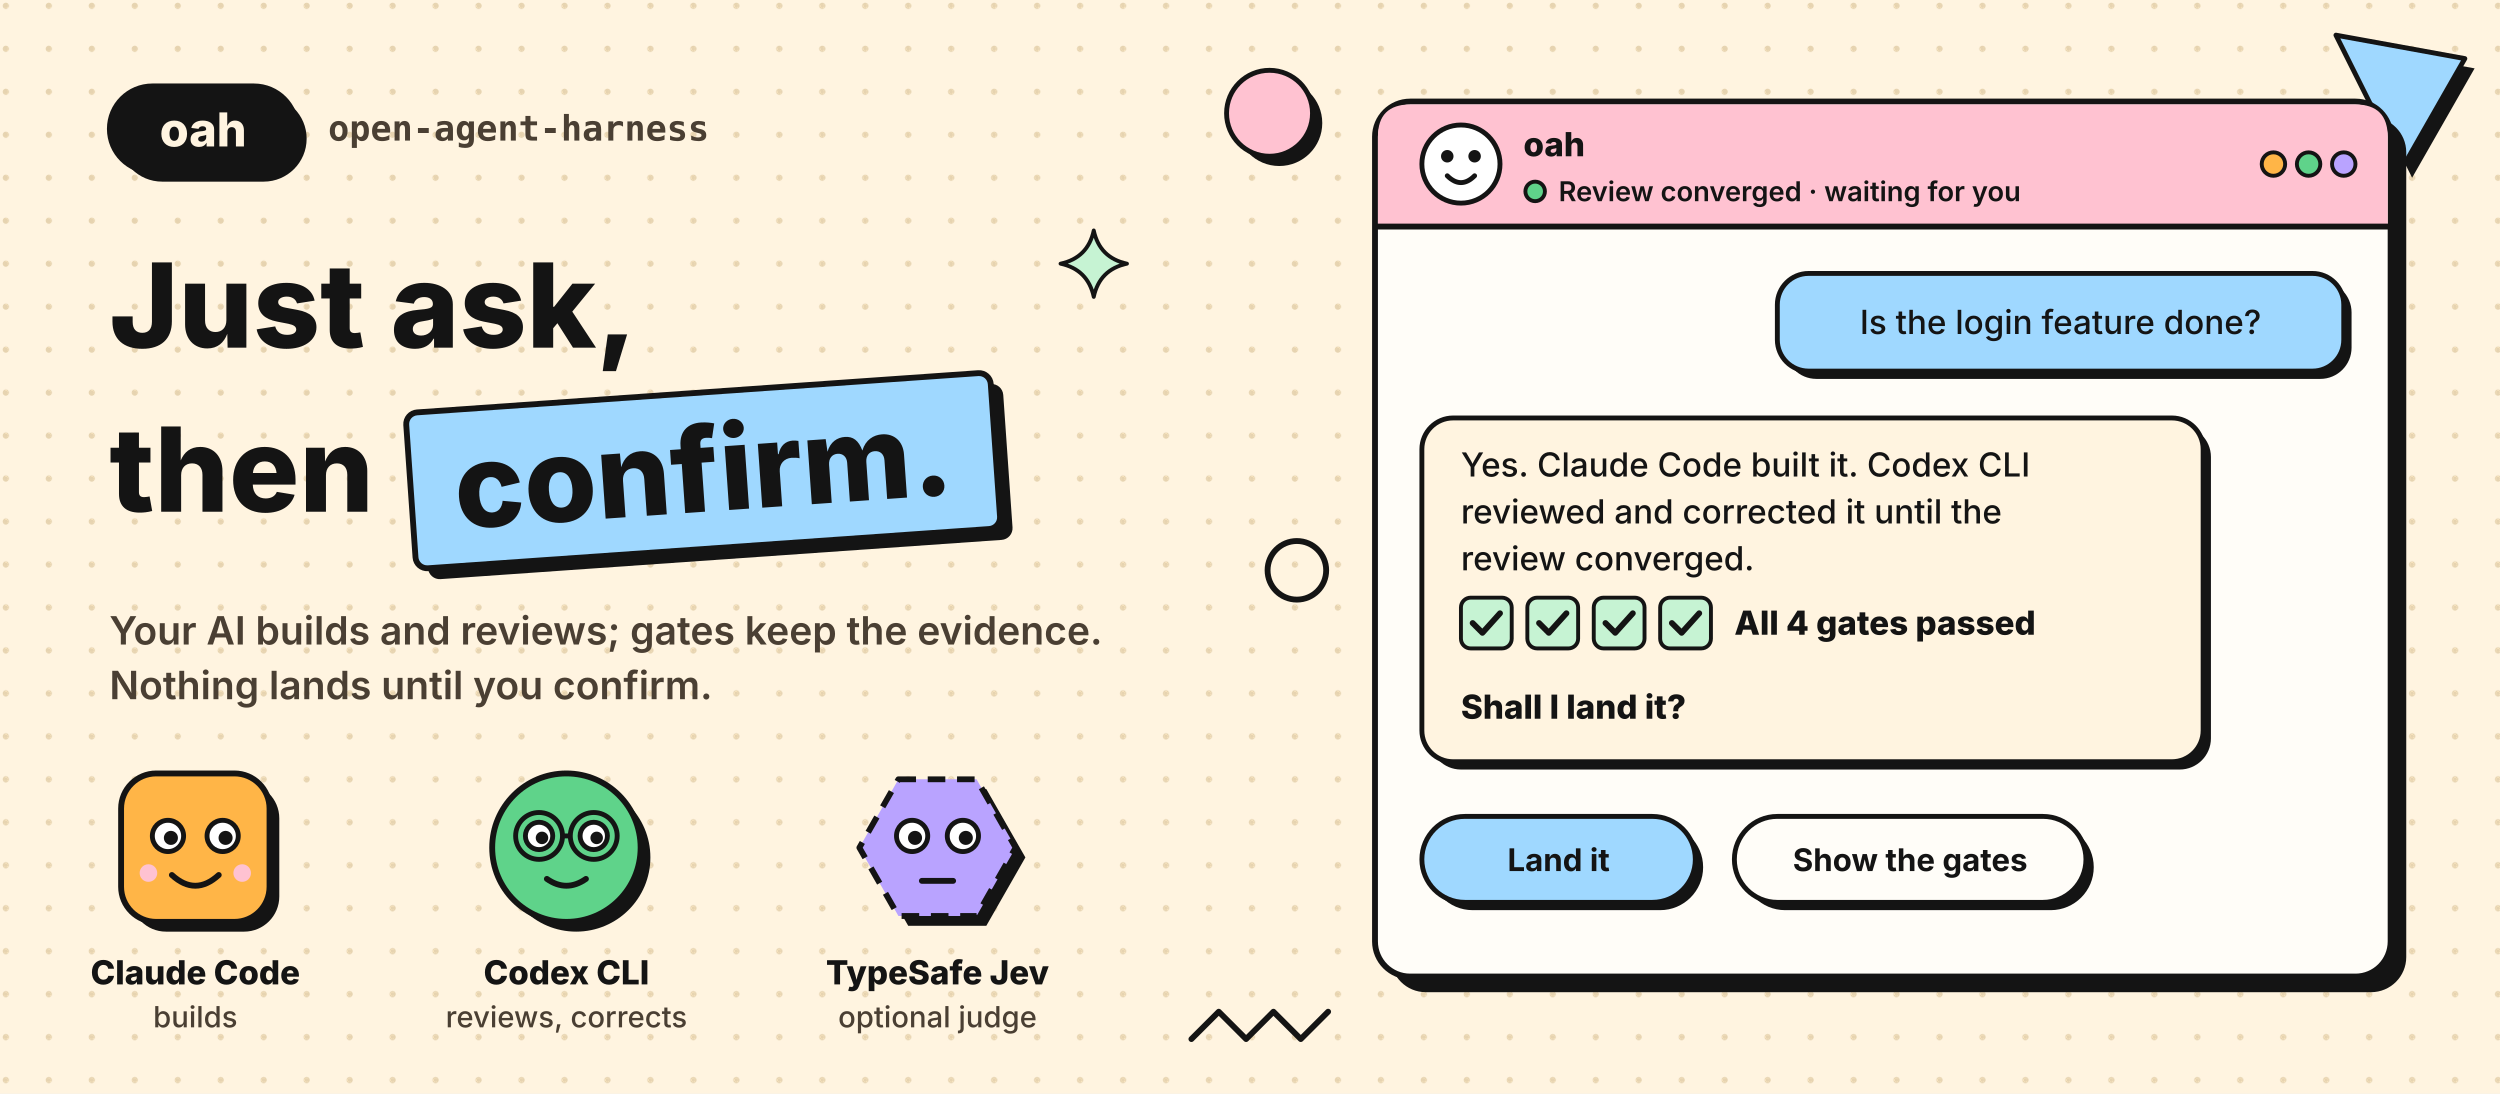
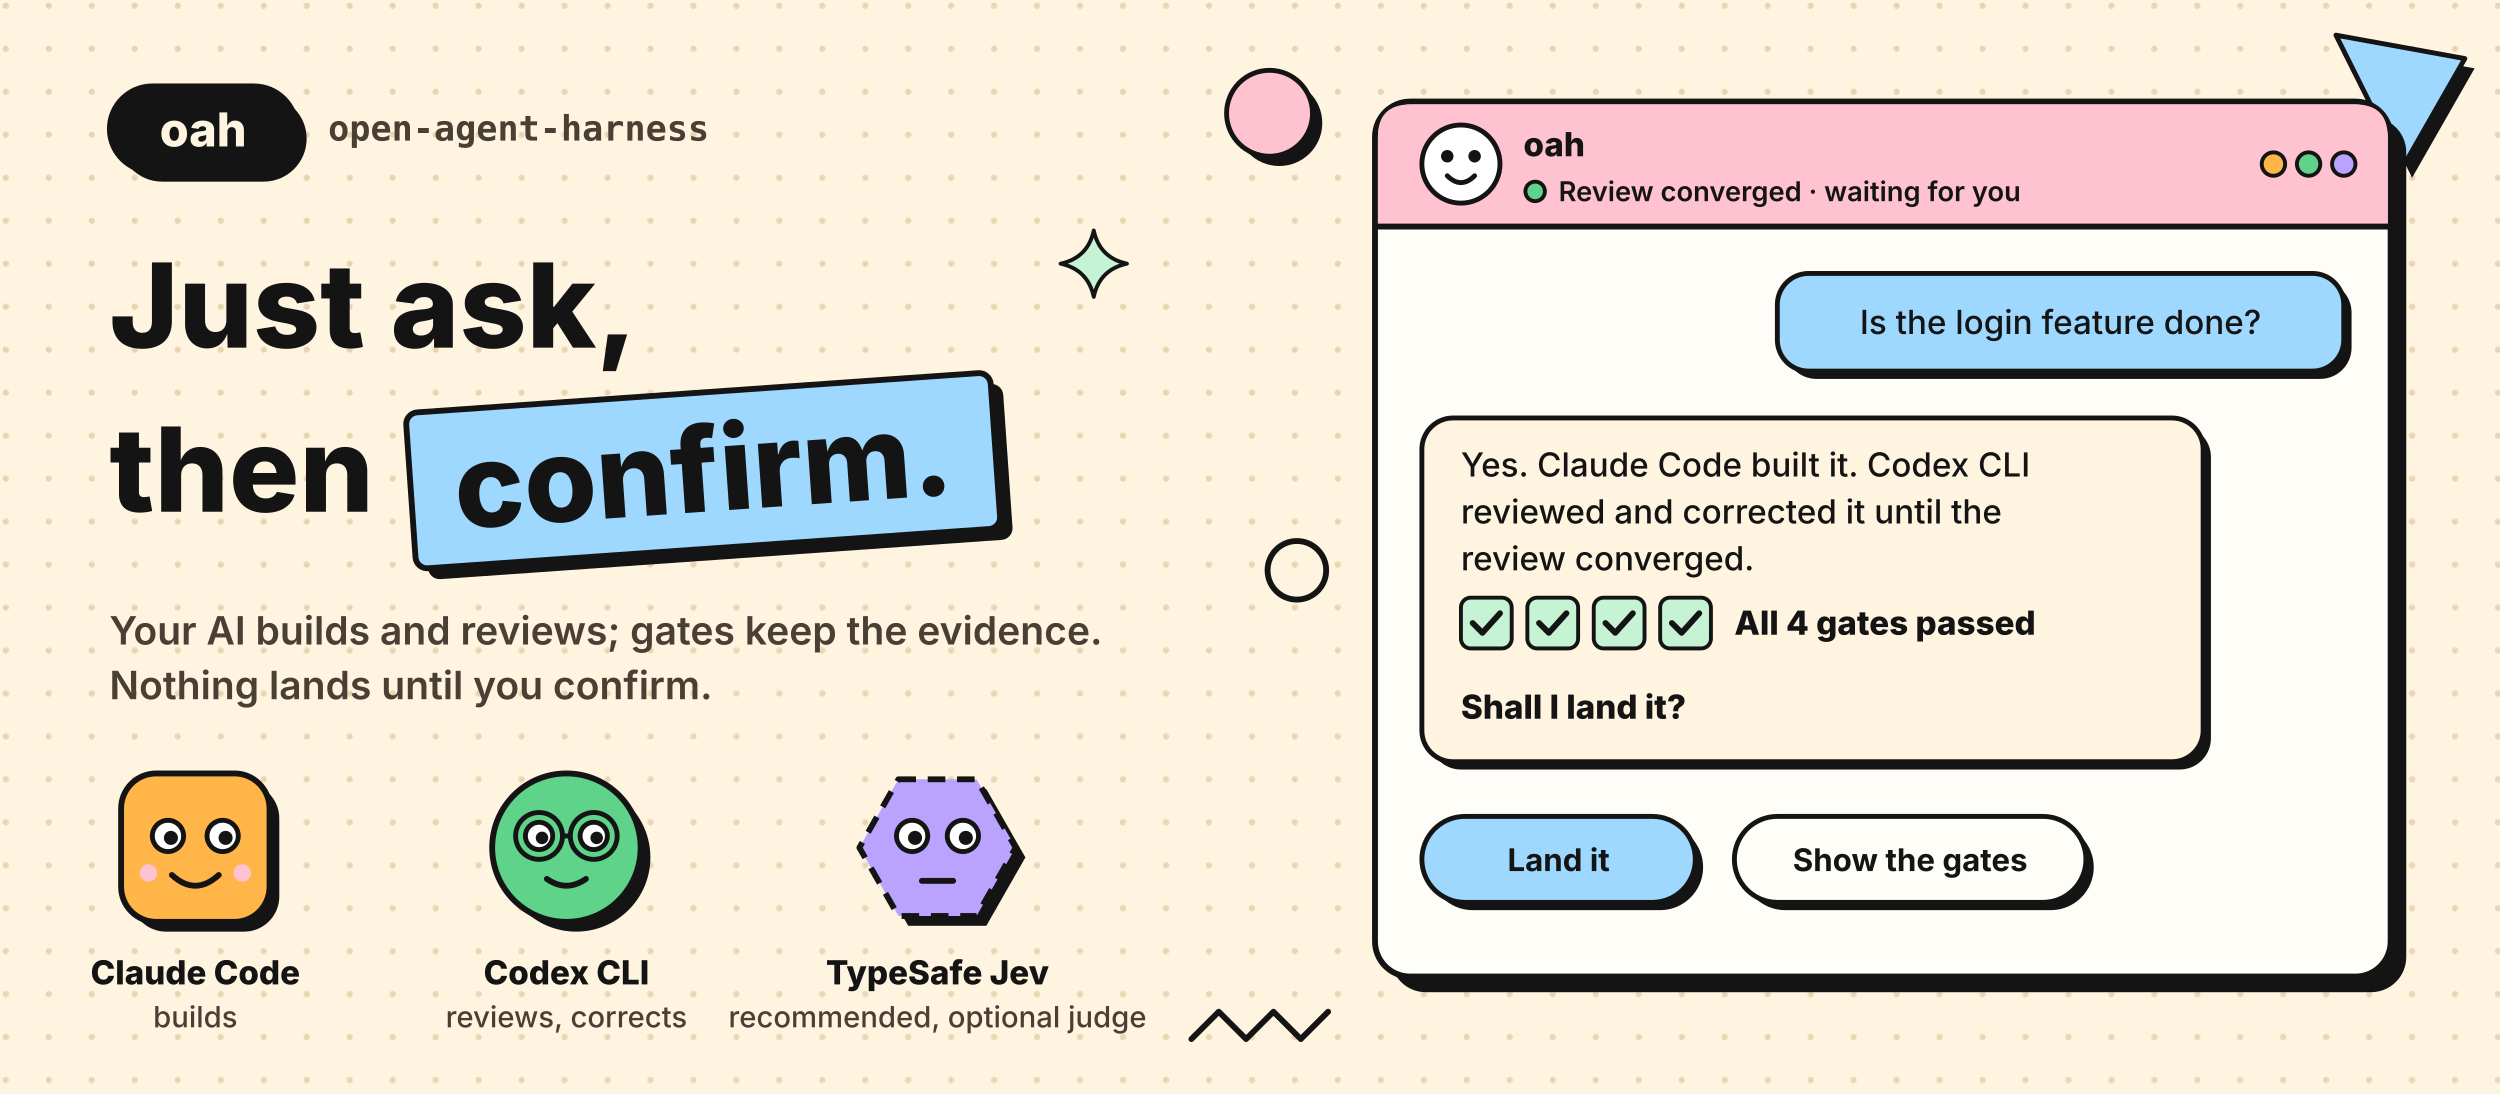
<svg xmlns="http://www.w3.org/2000/svg" viewBox="0 0 1280 560" role="img" aria-labelledby="banner-light-title banner-light-desc" id="banner-light-root">
  <defs>
    <style>#banner-light-root { font-family: system-ui, -apple-system, "Segoe UI", sans-serif; color: #141414; }
      #banner-light-root .diagram-container { width: 100%; overflow-x: auto; }
      #banner-light-root .display { font-family: "Arial Black", "Segoe UI Black", system-ui, -apple-system, "Segoe UI", sans-serif; font-size: 60px; font-weight: 800; }
      #banner-light-root .brand { font-family: "Arial Black", "Segoe UI Black", system-ui, -apple-system, "Segoe UI", sans-serif; font-size: 24px; font-weight: 800; }
      #banner-light-root .mono { font-family: ui-monospace, "SFMono-Regular", Consolas, monospace; font-size: 18px; font-weight: 600; }
      #banner-light-root .tag { font-size: 20px; font-weight: 600; }
      #banner-light-root .name { font-size: 17px; font-weight: 800; }
      #banner-light-root .role { font-size: 15px; font-weight: 500; }
      #banner-light-root .status { font-size: 14px; font-weight: 600; }
      #banner-light-root .msg { font-size: 17px; font-weight: 500; }
      #banner-light-root .strong { font-size: 17px; font-weight: 800; }
      #banner-light-root .chip { font-size: 16px; font-weight: 700; }
      @media print {
#banner-light-root .diagram-container { overflow-x: visible; }
}</style>
    <pattern id="banner-light-dots" width="22" height="22" patternUnits="userSpaceOnUse">
      <circle cx="3" cy="3" r="1.6" fill="#e6d3b0" />
    </pattern>
  </defs>
  <rect x="0" y="0" width="1280" height="560" fill="#fff4e0" />
  <rect x="0" y="0" width="1280" height="560" fill="url(#banner-light-dots)" />
  <circle cx="655" cy="63" r="22" fill="#141414" />
  <circle cx="650" cy="58" r="22" fill="#ffc2d1" stroke="#141414" stroke-width="2.5" />
  <polygon points="1201,23 1267,35 1235,91" fill="#141414" />
  <polygon points="1196,18 1262,30 1230,86" fill="#9fd8ff" stroke="#141414" stroke-width="2.5" stroke-linejoin="round" />
  <circle cx="664" cy="292" r="15" fill="none" stroke="#141414" stroke-width="3" />
  <path d="M610 532 l14 -14 l14 14 l14 -14 l14 14 l14 -14" fill="none" stroke="#141414" stroke-width="3" stroke-linecap="round" stroke-linejoin="round" />
  <path d="M560 118 Q563 132 577 135 Q563 138 560 152 Q557 138 543 135 Q557 132 560 118 Z" fill="#c6f3d3" stroke="#141414" stroke-width="2" stroke-linejoin="round" />
  <rect x="61" y="49" width="96" height="44" rx="22" fill="#141414" />
  <rect x="56" y="44" width="96" height="44" rx="22" fill="#141414" stroke="#141414" stroke-width="2.5" />
  <text x="104" y="75" class="brand" text-anchor="middle" fill="#fff4e0">oah</text>
  <text x="168" y="72" class="mono" text-anchor="start" fill="#4a3f33">open-agent-harness</text>
  <text x="56" y="178" class="display" text-anchor="start" fill="#141414">Just ask,</text>
  <text x="56" y="262" class="display" text-anchor="start" fill="#141414">then</text>
  <g transform="rotate(-4 360 241)">
    <rect x="216" y="207" width="300" height="80" rx="6" fill="#141414" />
    <rect x="210" y="201" width="300" height="80" rx="6" fill="#9fd8ff" stroke="#141414" stroke-width="3" />
    <text x="360" y="262" class="display" text-anchor="middle" fill="#141414">confirm.</text>
  </g>
  <text x="56" y="330" class="tag" text-anchor="start" fill="#4a3f33">Your AI builds and reviews; gates keep the evidence.</text>
  <text x="56" y="358" class="tag" text-anchor="start" fill="#4a3f33">Nothing lands until you confirm.</text>
  <rect x="67" y="401" width="76" height="76" rx="18" fill="#141414" />
  <rect x="62" y="396" width="76" height="76" rx="18" fill="#ffb547" stroke="#141414" stroke-width="3" />
  <circle cx="86" cy="428" r="8" fill="#ffffff" stroke="#141414" stroke-width="2.5" />
  <circle cx="87.5" cy="429" r="3.6" fill="#141414" />
  <circle cx="114" cy="428" r="8" fill="#ffffff" stroke="#141414" stroke-width="2.5" />
  <circle cx="115.5" cy="429" r="3.6" fill="#141414" />
  <circle cx="76" cy="447" r="4.5" fill="#ffc2d1" />
  <circle cx="124" cy="447" r="4.5" fill="#ffc2d1" />
  <path d="M88 448 Q100 459 112 448" fill="none" stroke="#141414" stroke-width="3" stroke-linecap="round" />
  <circle cx="295" cy="439" r="38" fill="#141414" />
  <circle cx="290" cy="434" r="38" fill="#5fd38a" stroke="#141414" stroke-width="3" />
  <circle cx="276" cy="428" r="7" fill="#ffffff" stroke="#141414" stroke-width="2.5" />
  <circle cx="277.5" cy="429" r="3.2" fill="#141414" />
  <circle cx="304" cy="428" r="7" fill="#ffffff" stroke="#141414" stroke-width="2.5" />
  <circle cx="305.5" cy="429" r="3.2" fill="#141414" />
  <circle cx="276" cy="428" r="12" fill="none" stroke="#141414" stroke-width="2.5" />
  <circle cx="304" cy="428" r="12" fill="none" stroke="#141414" stroke-width="2.5" />
  <line x1="288" y1="428" x2="292" y2="428" stroke="#141414" stroke-width="2.5" />
  <path d="M280 450 Q290 457 300 450" fill="none" stroke="#141414" stroke-width="3" stroke-linecap="round" />
  <polygon points="465,404 505,404 525,439 505,474 465,474 445,439" fill="#141414" />
  <polygon points="460,399 500,399 520,434 500,469 460,469 440,434" fill="#b9a3ff" stroke="#141414" stroke-width="3" stroke-dasharray="9 6" stroke-linejoin="round" />
  <circle cx="467" cy="428" r="8" fill="#ffffff" stroke="#141414" stroke-width="2.5" />
  <circle cx="468.5" cy="429" r="3.6" fill="#141414" />
  <circle cx="493" cy="428" r="8" fill="#ffffff" stroke="#141414" stroke-width="2.5" />
  <circle cx="494.5" cy="429" r="3.6" fill="#141414" />
  <line x1="472" y1="451" x2="488" y2="451" stroke="#141414" stroke-width="3" stroke-linecap="round" />
  <text x="100" y="504" class="name" text-anchor="middle" fill="#141414">Claude Code</text>
  <text x="100" y="526" class="role" text-anchor="middle" fill="#4a3f33">builds</text>
  <text x="290" y="504" class="name" text-anchor="middle" fill="#141414">Codex CLI</text>
  <text x="290" y="526" class="role" text-anchor="middle" fill="#4a3f33">reviews, corrects</text>
  <text x="480" y="504" class="name" text-anchor="middle" fill="#141414">TypeSafe Jev</text>
-   <text x="480" y="526" class="role" text-anchor="middle" fill="#4a3f33">optional judge</text>
+   <text x="480" y="526" class="role" text-anchor="middle" fill="#4a3f33">recommended, optional judge</text>
  <rect x="712" y="60" width="520" height="448" rx="18" fill="#141414" />
  <rect x="704" y="52" width="520" height="448" rx="18" fill="#fffdf8" stroke="#141414" stroke-width="3" />
  <path d="M705.5 70 Q705.5 53.5 722 53.5 L1206 53.5 Q1222.5 53.5 1222.5 70 L1222.5 116 L705.5 116 Z" fill="#ffc2d1" />
  <line x1="704" y1="116" x2="1224" y2="116" stroke="#141414" stroke-width="3" />
  <circle cx="748" cy="84" r="20" fill="#ffffff" stroke="#141414" stroke-width="2.5" />
  <circle cx="741" cy="80" r="3.2" fill="#141414" />
  <circle cx="755" cy="80" r="3.2" fill="#141414" />
  <path d="M741 90 Q748 97 755 90" fill="none" stroke="#141414" stroke-width="2.5" stroke-linecap="round" />
  <text x="780" y="80" class="name" text-anchor="start" fill="#141414">oah</text>
  <circle cx="786" cy="98" r="5" fill="#5fd38a" stroke="#141414" stroke-width="2" />
  <text x="798" y="103" class="status" text-anchor="start" fill="#141414">Review converged · waiting for you</text>
  <circle cx="1164" cy="84" r="6" fill="#ffb547" stroke="#141414" stroke-width="2" />
  <circle cx="1182" cy="84" r="6" fill="#5fd38a" stroke="#141414" stroke-width="2" />
  <circle cx="1200" cy="84" r="6" fill="#b9a3ff" stroke="#141414" stroke-width="2" />
  <rect x="914" y="144" width="290" height="50" rx="16" fill="#141414" />
  <rect x="910" y="140" width="290" height="50" rx="16" fill="#9fd8ff" stroke="#141414" stroke-width="2.5" />
  <text x="1055" y="171" class="msg" text-anchor="middle" fill="#141414">Is the login feature done?</text>
  <rect x="732" y="218" width="400" height="176" rx="16" fill="#141414" />
  <rect x="728" y="214" width="400" height="176" rx="16" fill="#fff4e0" stroke="#141414" stroke-width="2.5" />
  <text x="748" y="244" class="msg" text-anchor="start" fill="#141414">Yes. Claude Code built it. Codex CLI</text>
  <text x="748" y="268" class="msg" text-anchor="start" fill="#141414">reviewed and corrected it until the</text>
  <text x="748" y="292" class="msg" text-anchor="start" fill="#141414">review converged.</text>
  <rect x="748" y="306" width="26" height="26" rx="5" fill="#c6f3d3" stroke="#141414" stroke-width="2" />
  <path d="M754 319 l5 5 l9 -10" fill="none" stroke="#141414" stroke-width="3" stroke-linecap="round" stroke-linejoin="round" />
  <rect x="782" y="306" width="26" height="26" rx="5" fill="#c6f3d3" stroke="#141414" stroke-width="2" />
  <path d="M788 319 l5 5 l9 -10" fill="none" stroke="#141414" stroke-width="3" stroke-linecap="round" stroke-linejoin="round" />
  <rect x="816" y="306" width="26" height="26" rx="5" fill="#c6f3d3" stroke="#141414" stroke-width="2" />
  <path d="M822 319 l5 5 l9 -10" fill="none" stroke="#141414" stroke-width="3" stroke-linecap="round" stroke-linejoin="round" />
  <rect x="850" y="306" width="26" height="26" rx="5" fill="#c6f3d3" stroke="#141414" stroke-width="2" />
  <path d="M856 319 l5 5 l9 -10" fill="none" stroke="#141414" stroke-width="3" stroke-linecap="round" stroke-linejoin="round" />
  <text x="888" y="325" class="strong" text-anchor="start" fill="#141414">All 4 gates passed</text>
  <text x="748" y="368" class="strong" text-anchor="start" fill="#141414">Shall I land it?</text>
  <rect x="732" y="422" width="140" height="44" rx="22" fill="#141414" />
  <rect x="728" y="418" width="140" height="44" rx="22" fill="#9fd8ff" stroke="#141414" stroke-width="2.5" />
  <text x="798" y="446" class="chip" text-anchor="middle" fill="#141414">Land it</text>
  <rect x="892" y="422" width="180" height="44" rx="22" fill="#141414" />
  <rect x="888" y="418" width="180" height="44" rx="22" fill="#fffdf8" stroke="#141414" stroke-width="2.5" />
  <text x="978" y="446" class="chip" text-anchor="middle" fill="#141414">Show the gates</text>
</svg>
